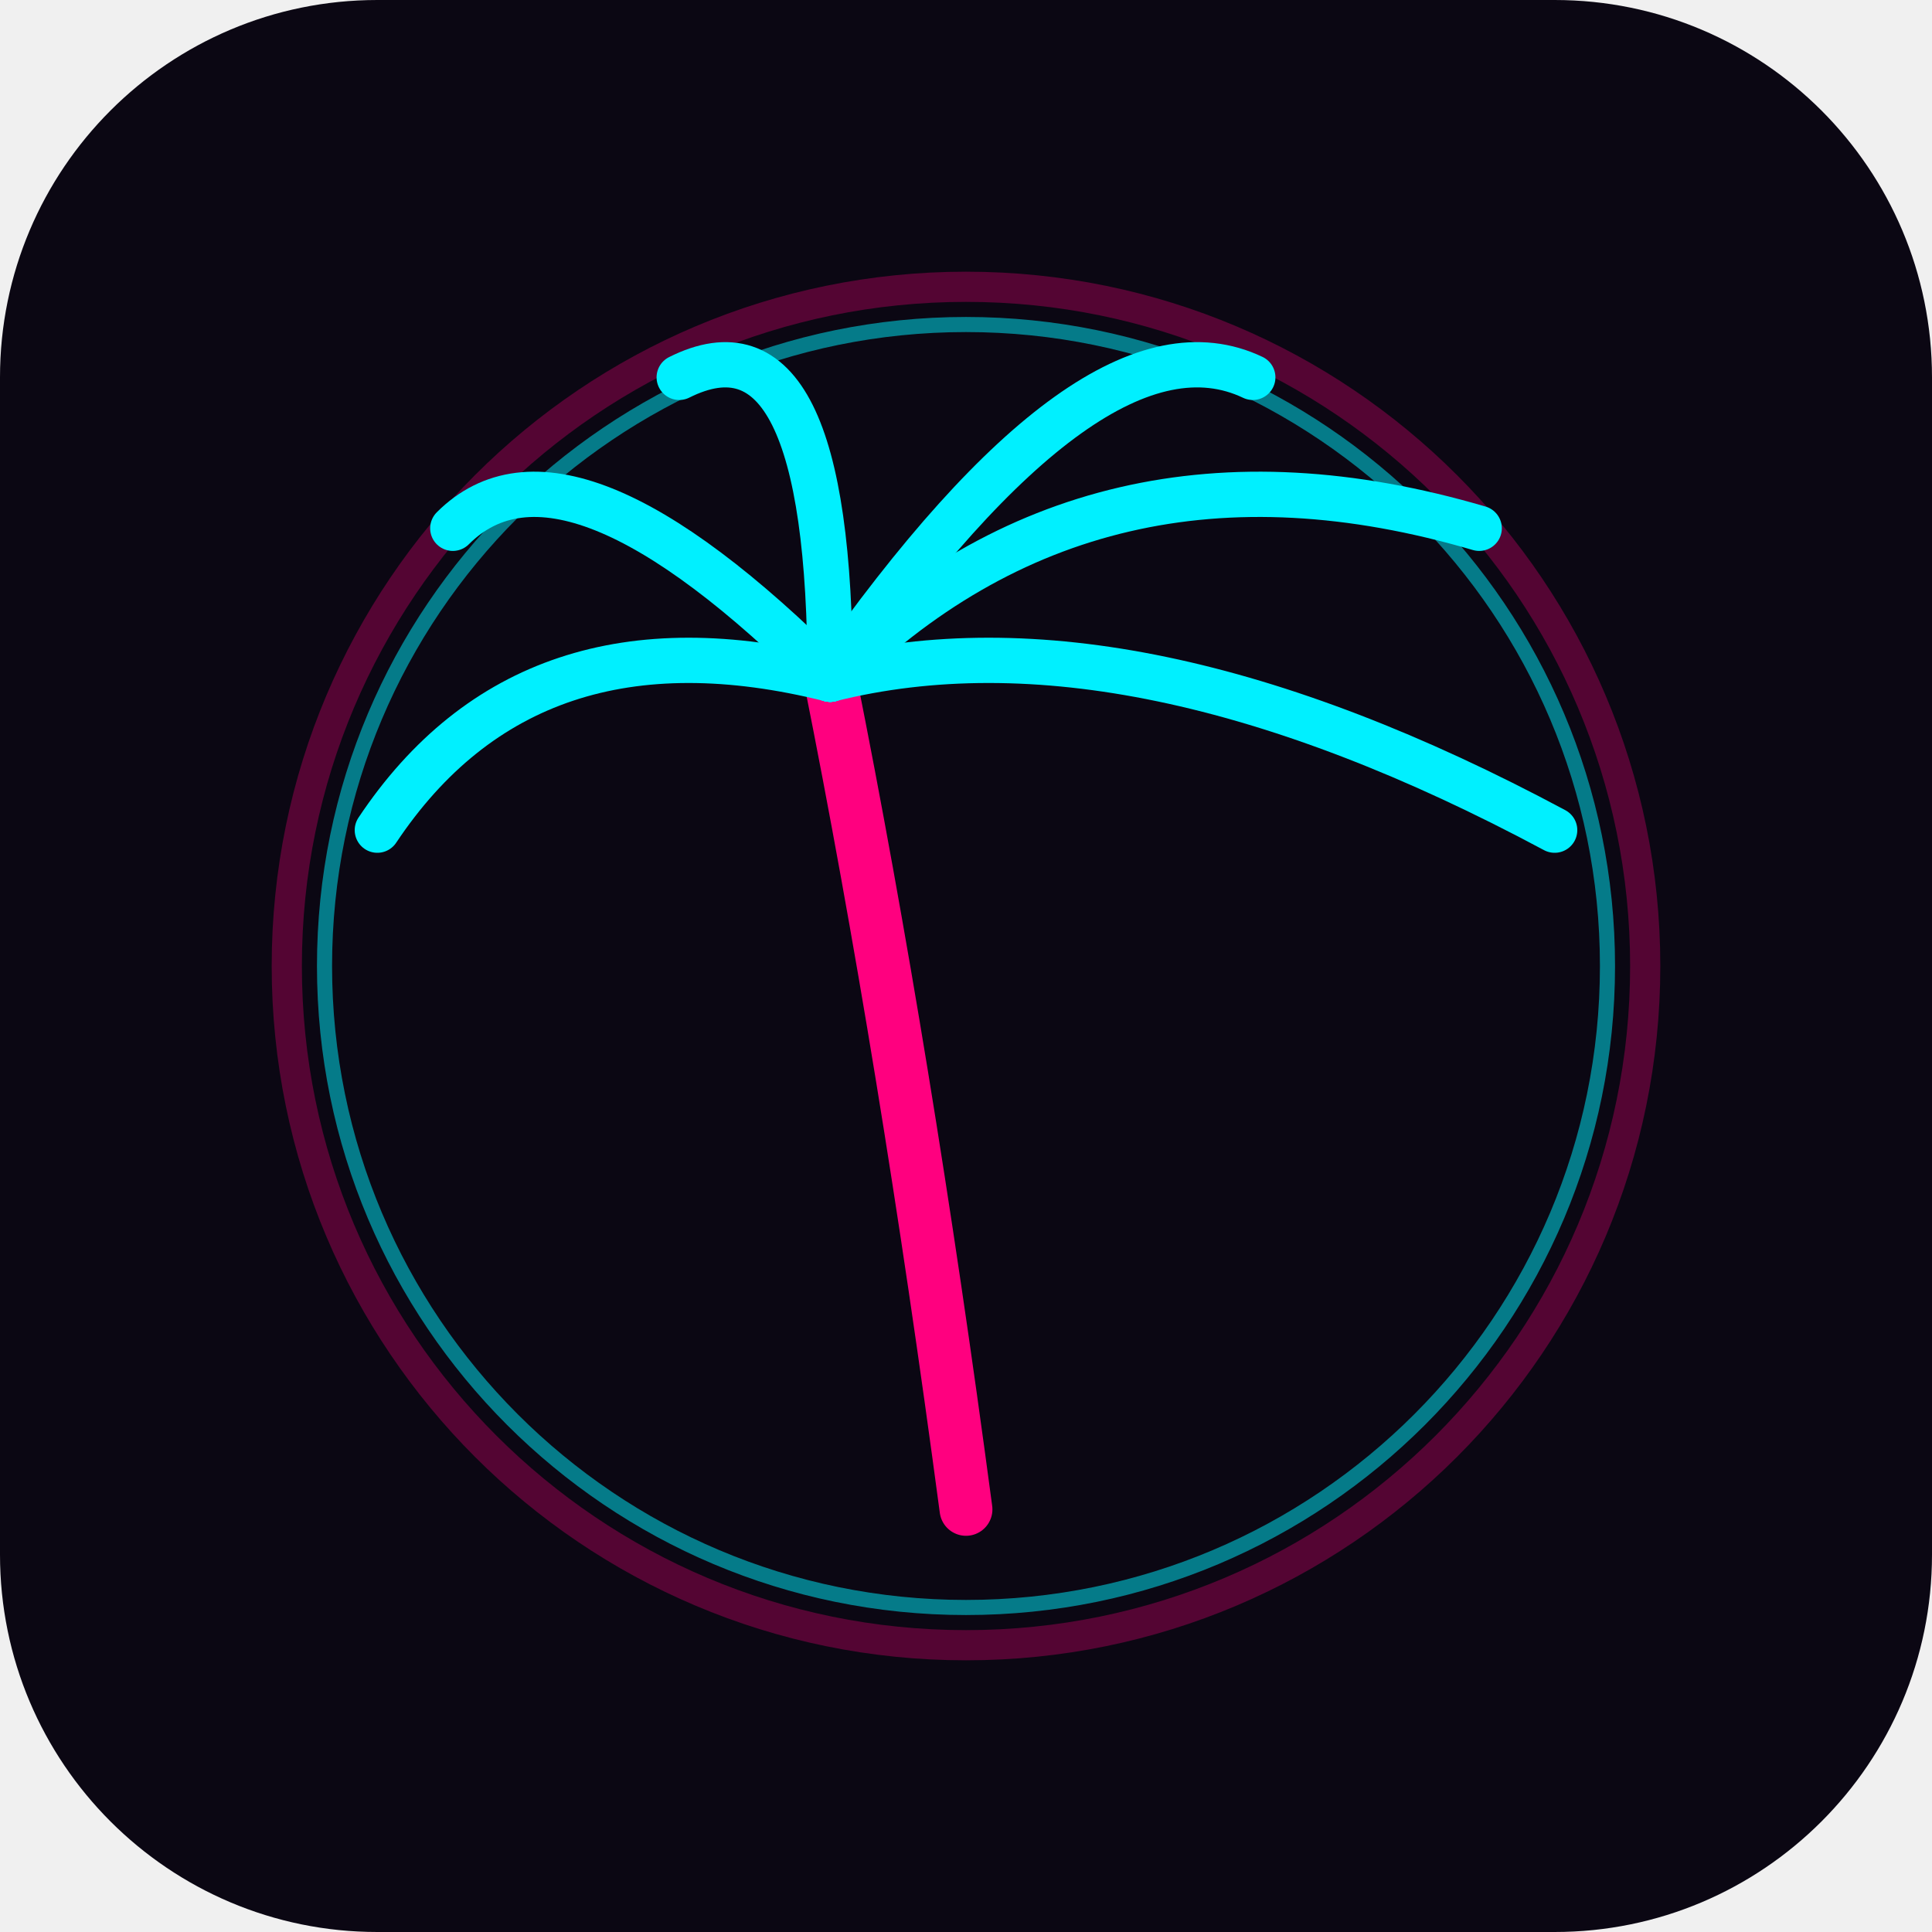
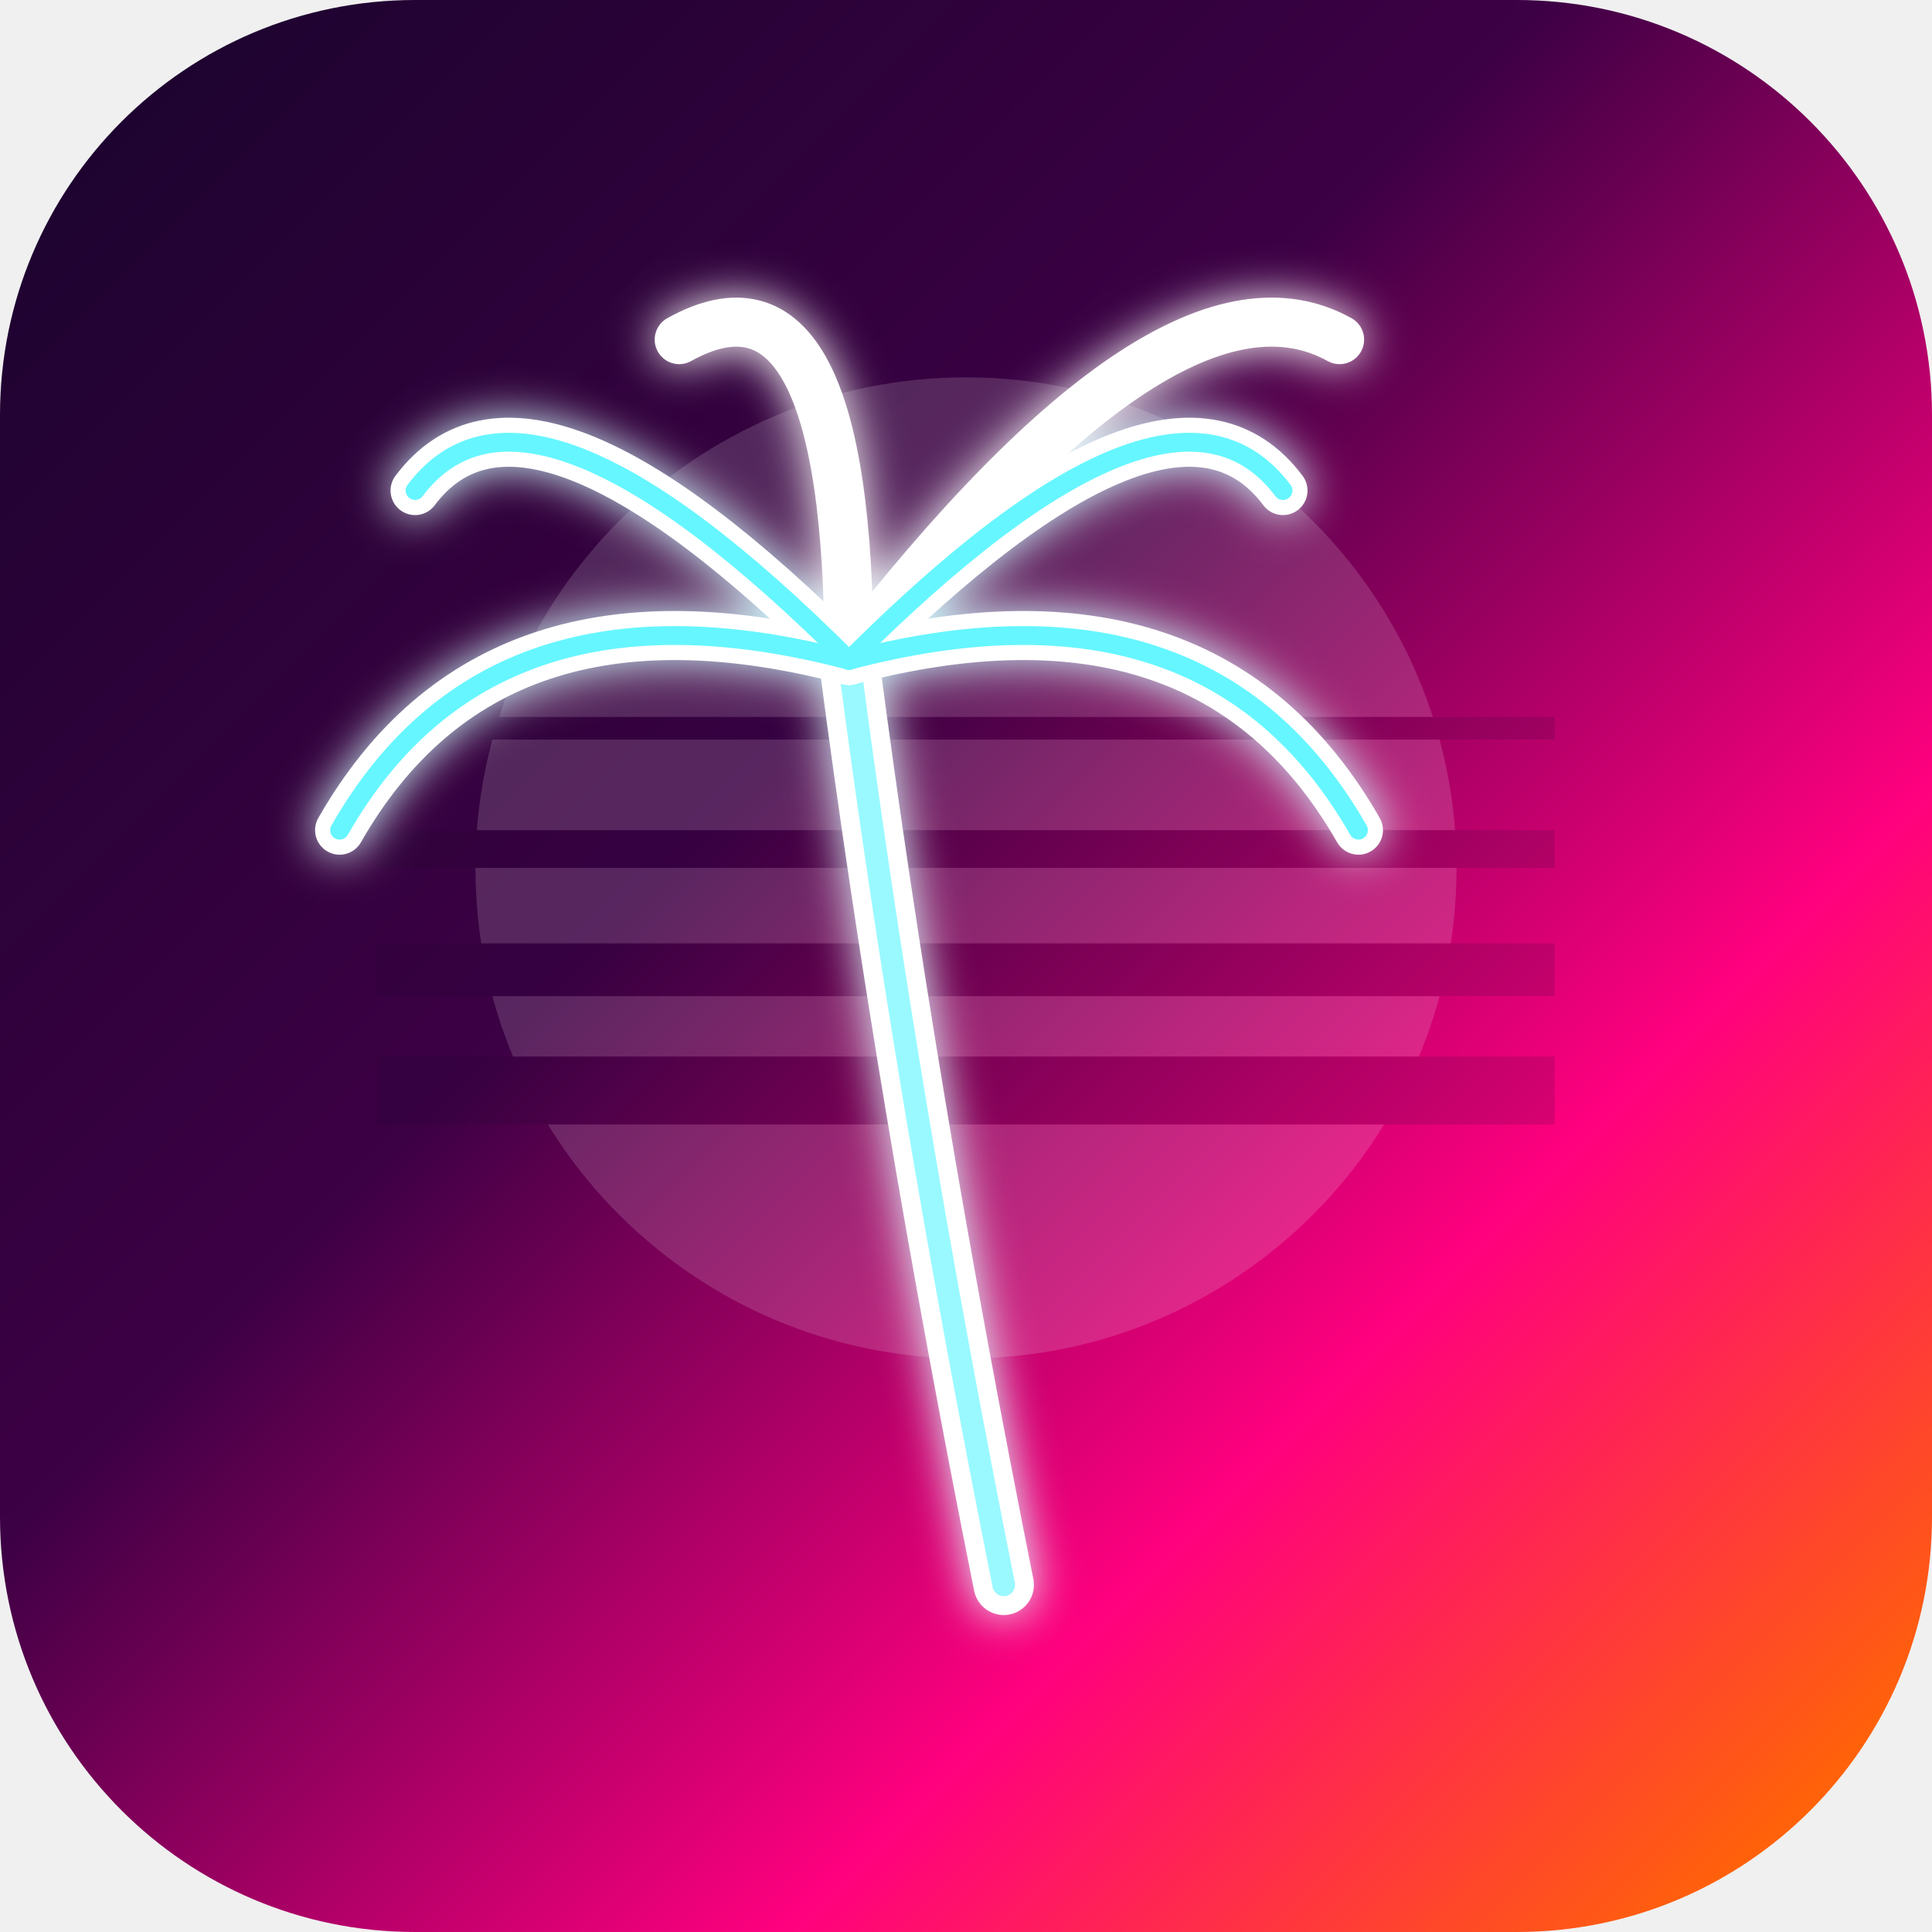
<svg xmlns="http://www.w3.org/2000/svg" viewBox="0 0 512 512" width="512" height="512">
-   <rect width="512" height="512" rx="100" fill="#0b0713" />
-   <circle cx="256" cy="256" r="180" fill="none" stroke="#ff007f" stroke-width="8" opacity="0.3" />
-   <circle cx="256" cy="256" r="170" fill="none" stroke="#00f0ff" stroke-width="4" opacity="0.5" />
-   <g stroke="#00f0ff" stroke-width="12" stroke-linecap="round" stroke-linejoin="round" fill="none">
-     <path d="M256 400 Q240 280 220 180" stroke="#ff007f" stroke-width="14" />
-     <path d="M220 180 Q140 160 100 220" />
-     <path d="M220 180 Q150 110 120 140" />
-     <path d="M220 180 Q220 80 180 100" />
-     <path d="M220 180 Q290 80 332 100" />
-     <path d="M220 180 Q290 110 392 140" />
-     <path d="M220 180 Q300 160 412 220" />
+   <defs>
+     <linearGradient id="gta6-sunset" x1="0%" y1="0%" x2="100%" y2="100%">
+       <stop offset="0%" stop-color="#18042c" />
+       <stop offset="40%" stop-color="#3c0044" />
+       <stop offset="70%" stop-color="#ff007f" />
+       <stop offset="95%" stop-color="#ff6a00" />
+       <stop offset="100%" stop-color="#ffb300" />
+     </linearGradient>
+     <filter id="neon-glow" x="-20%" y="-20%" width="140%" height="140%">
+       <feGaussianBlur stdDeviation="6" result="blur" />
+       <feComposite in="SourceGraphic" in2="blur" operator="over" />
+     </filter>
+   </defs>
+   <rect width="512" height="512" rx="110" fill="url(#gta6-sunset)" />
+   <g opacity="0.15">
+     <circle cx="256" cy="230" r="130" fill="#fff" />
+     <rect x="100" y="190" width="312" height="6" fill="#18042c" />
+     <rect x="100" y="220" width="312" height="10" fill="#18042c" />
+     <rect x="100" y="250" width="312" height="14" fill="#18042c" />
+     <rect x="100" y="280" width="312" height="18" fill="#18042c" />
+   </g>
+   <g filter="url(#neon-glow)">
+     <path d="M266 420 Q240 290 225 175" stroke="#ffffff" stroke-width="16" stroke-linecap="round" fill="none" />
+     <path d="M266 420 Q240 290 225 175" stroke="#00f0ff" stroke-width="6" stroke-linecap="round" fill="none" opacity="0.4" />
+     <g stroke="#ffffff" stroke-width="13" stroke-linecap="round" stroke-linejoin="round" fill="none">
+       <path d="M225 175 Q130 150 90 220" />
+       <path d="M225 175 Q140 90 110 130" />
+       <path d="M225 175 Q225 65 180 90" />
+       <path d="M225 175 Q310 65 355 90" />
+       <path d="M225 175 Q310 90 340 130" />
+       <path d="M225 175 Q320 150 360 220" />
+     </g>
+     <g stroke="#00f0ff" stroke-width="5" stroke-linecap="round" stroke-linejoin="round" fill="none" opacity="0.6">
+       <path d="M225 175 Q130 150 90 220" />
+       <path d="M225 175 Q140 90 110 130" />
+       <path d="M225 175 Q310 90 340 130" />
+       <path d="M225 175 Q320 150 360 220" />
+     </g>
  </g>
</svg>
